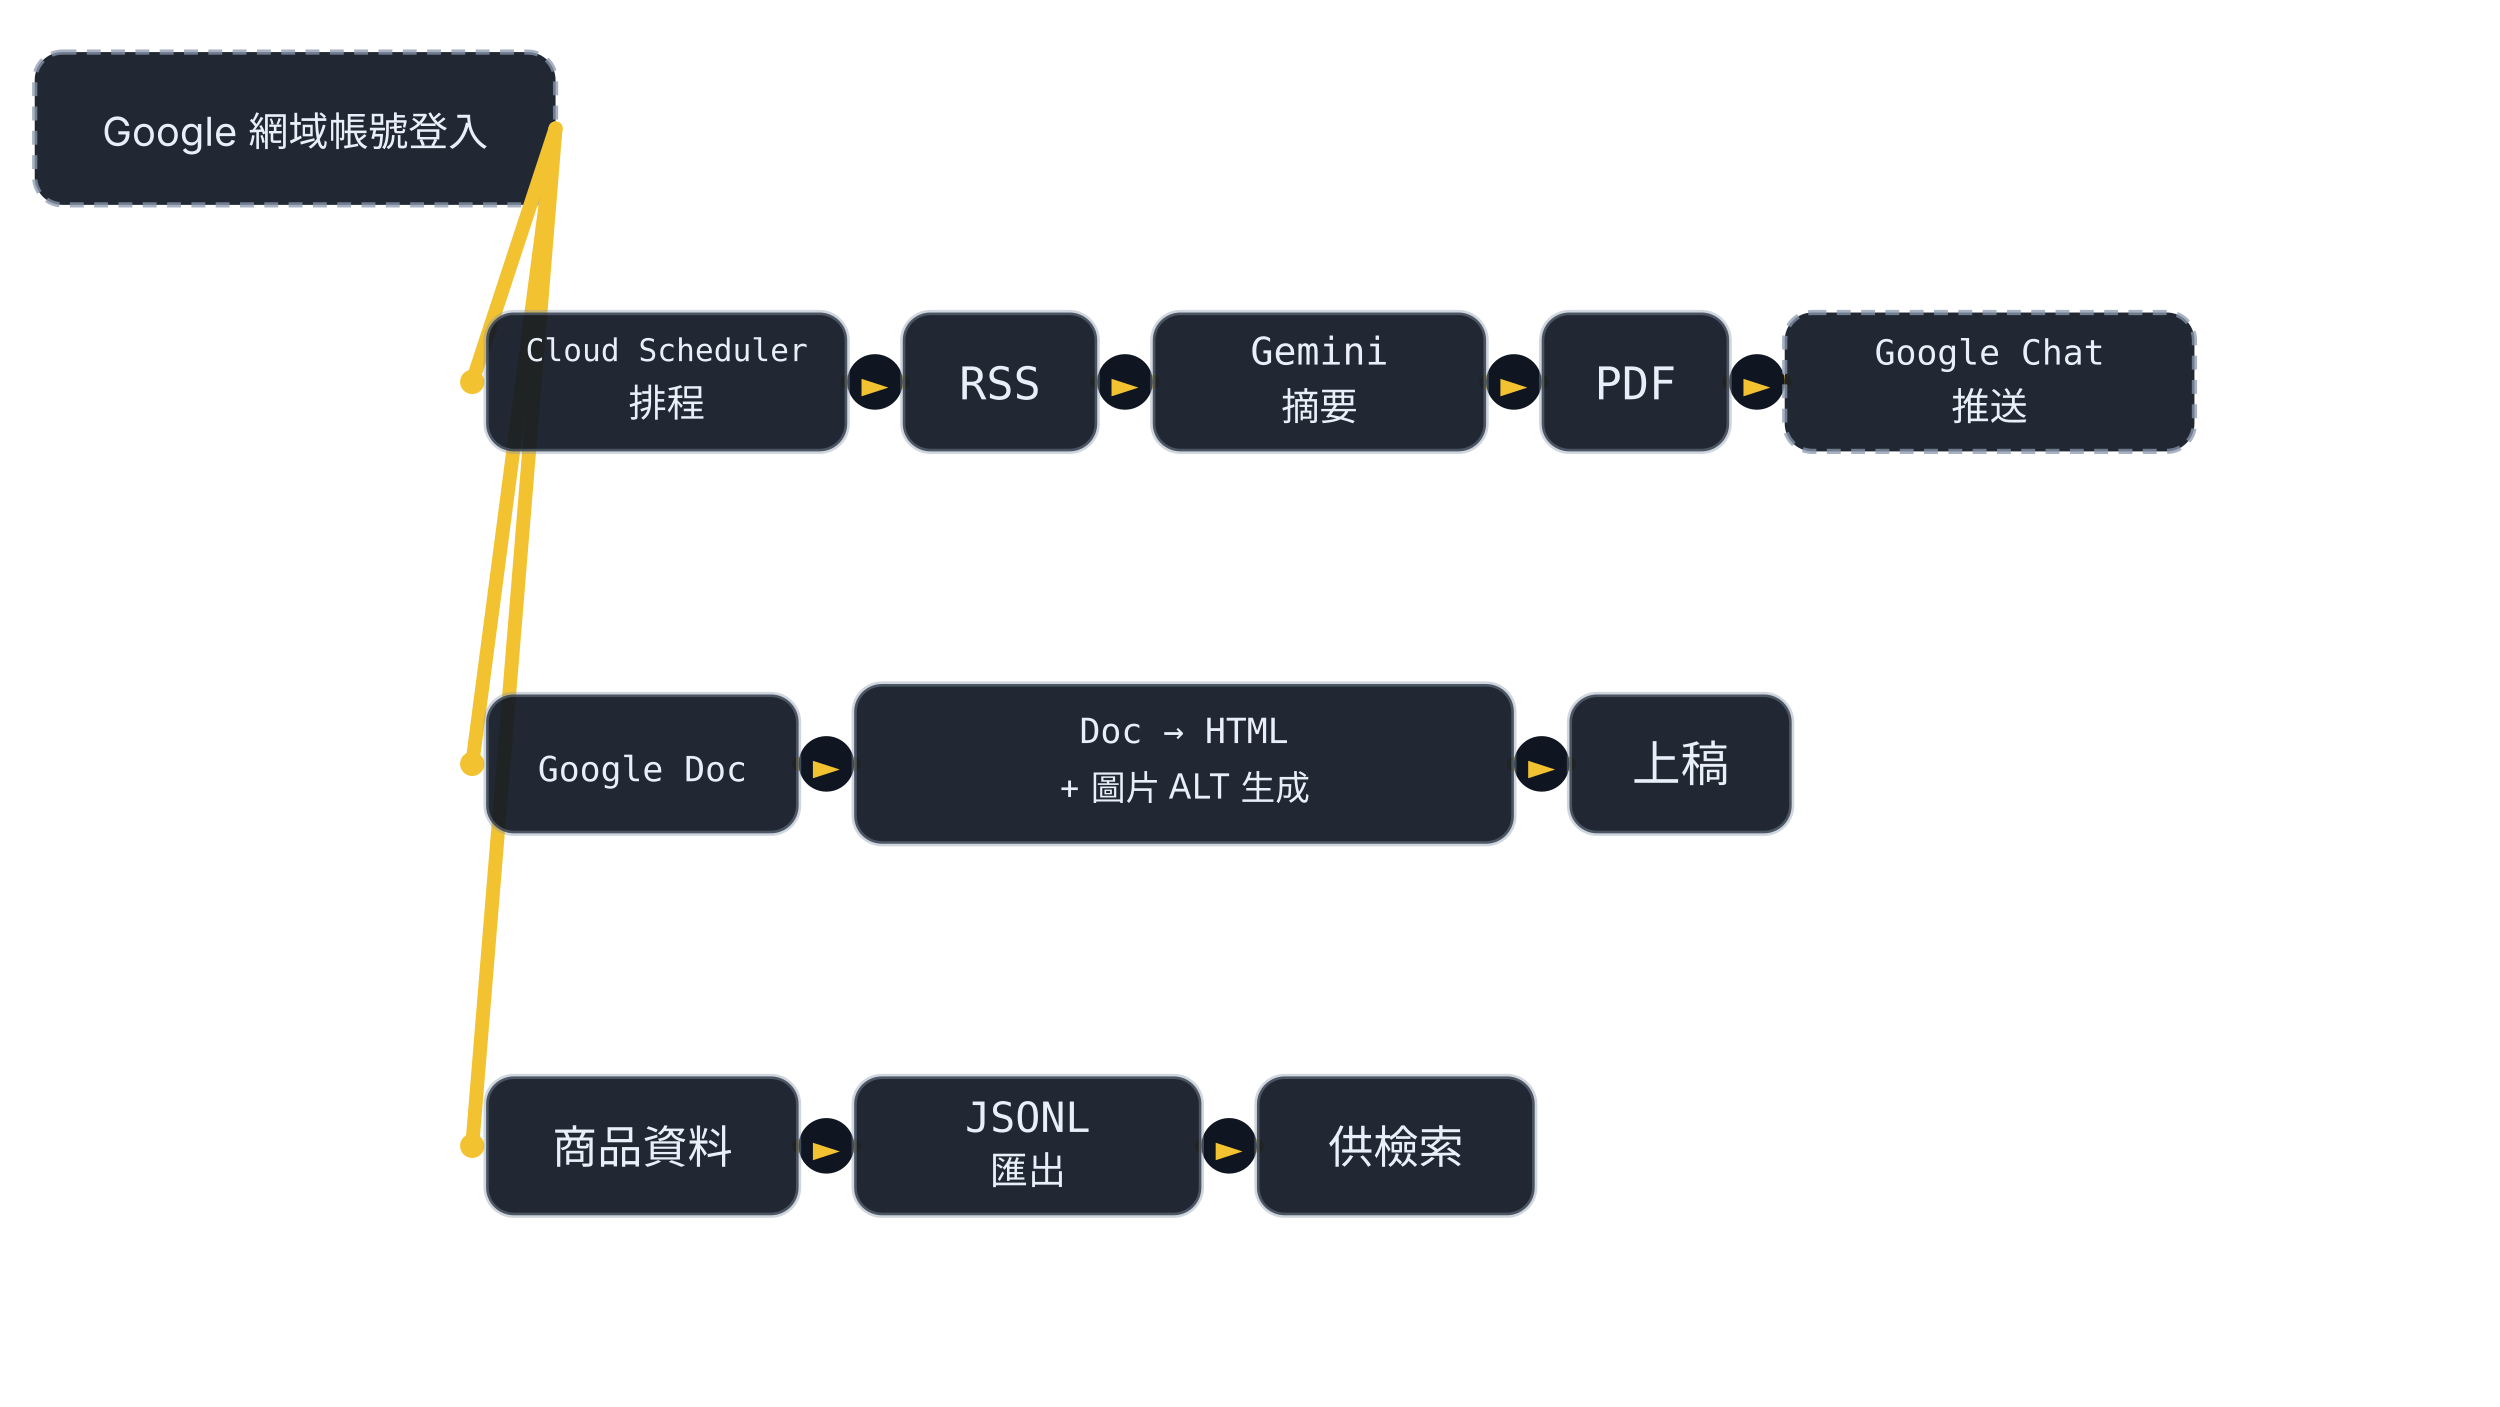
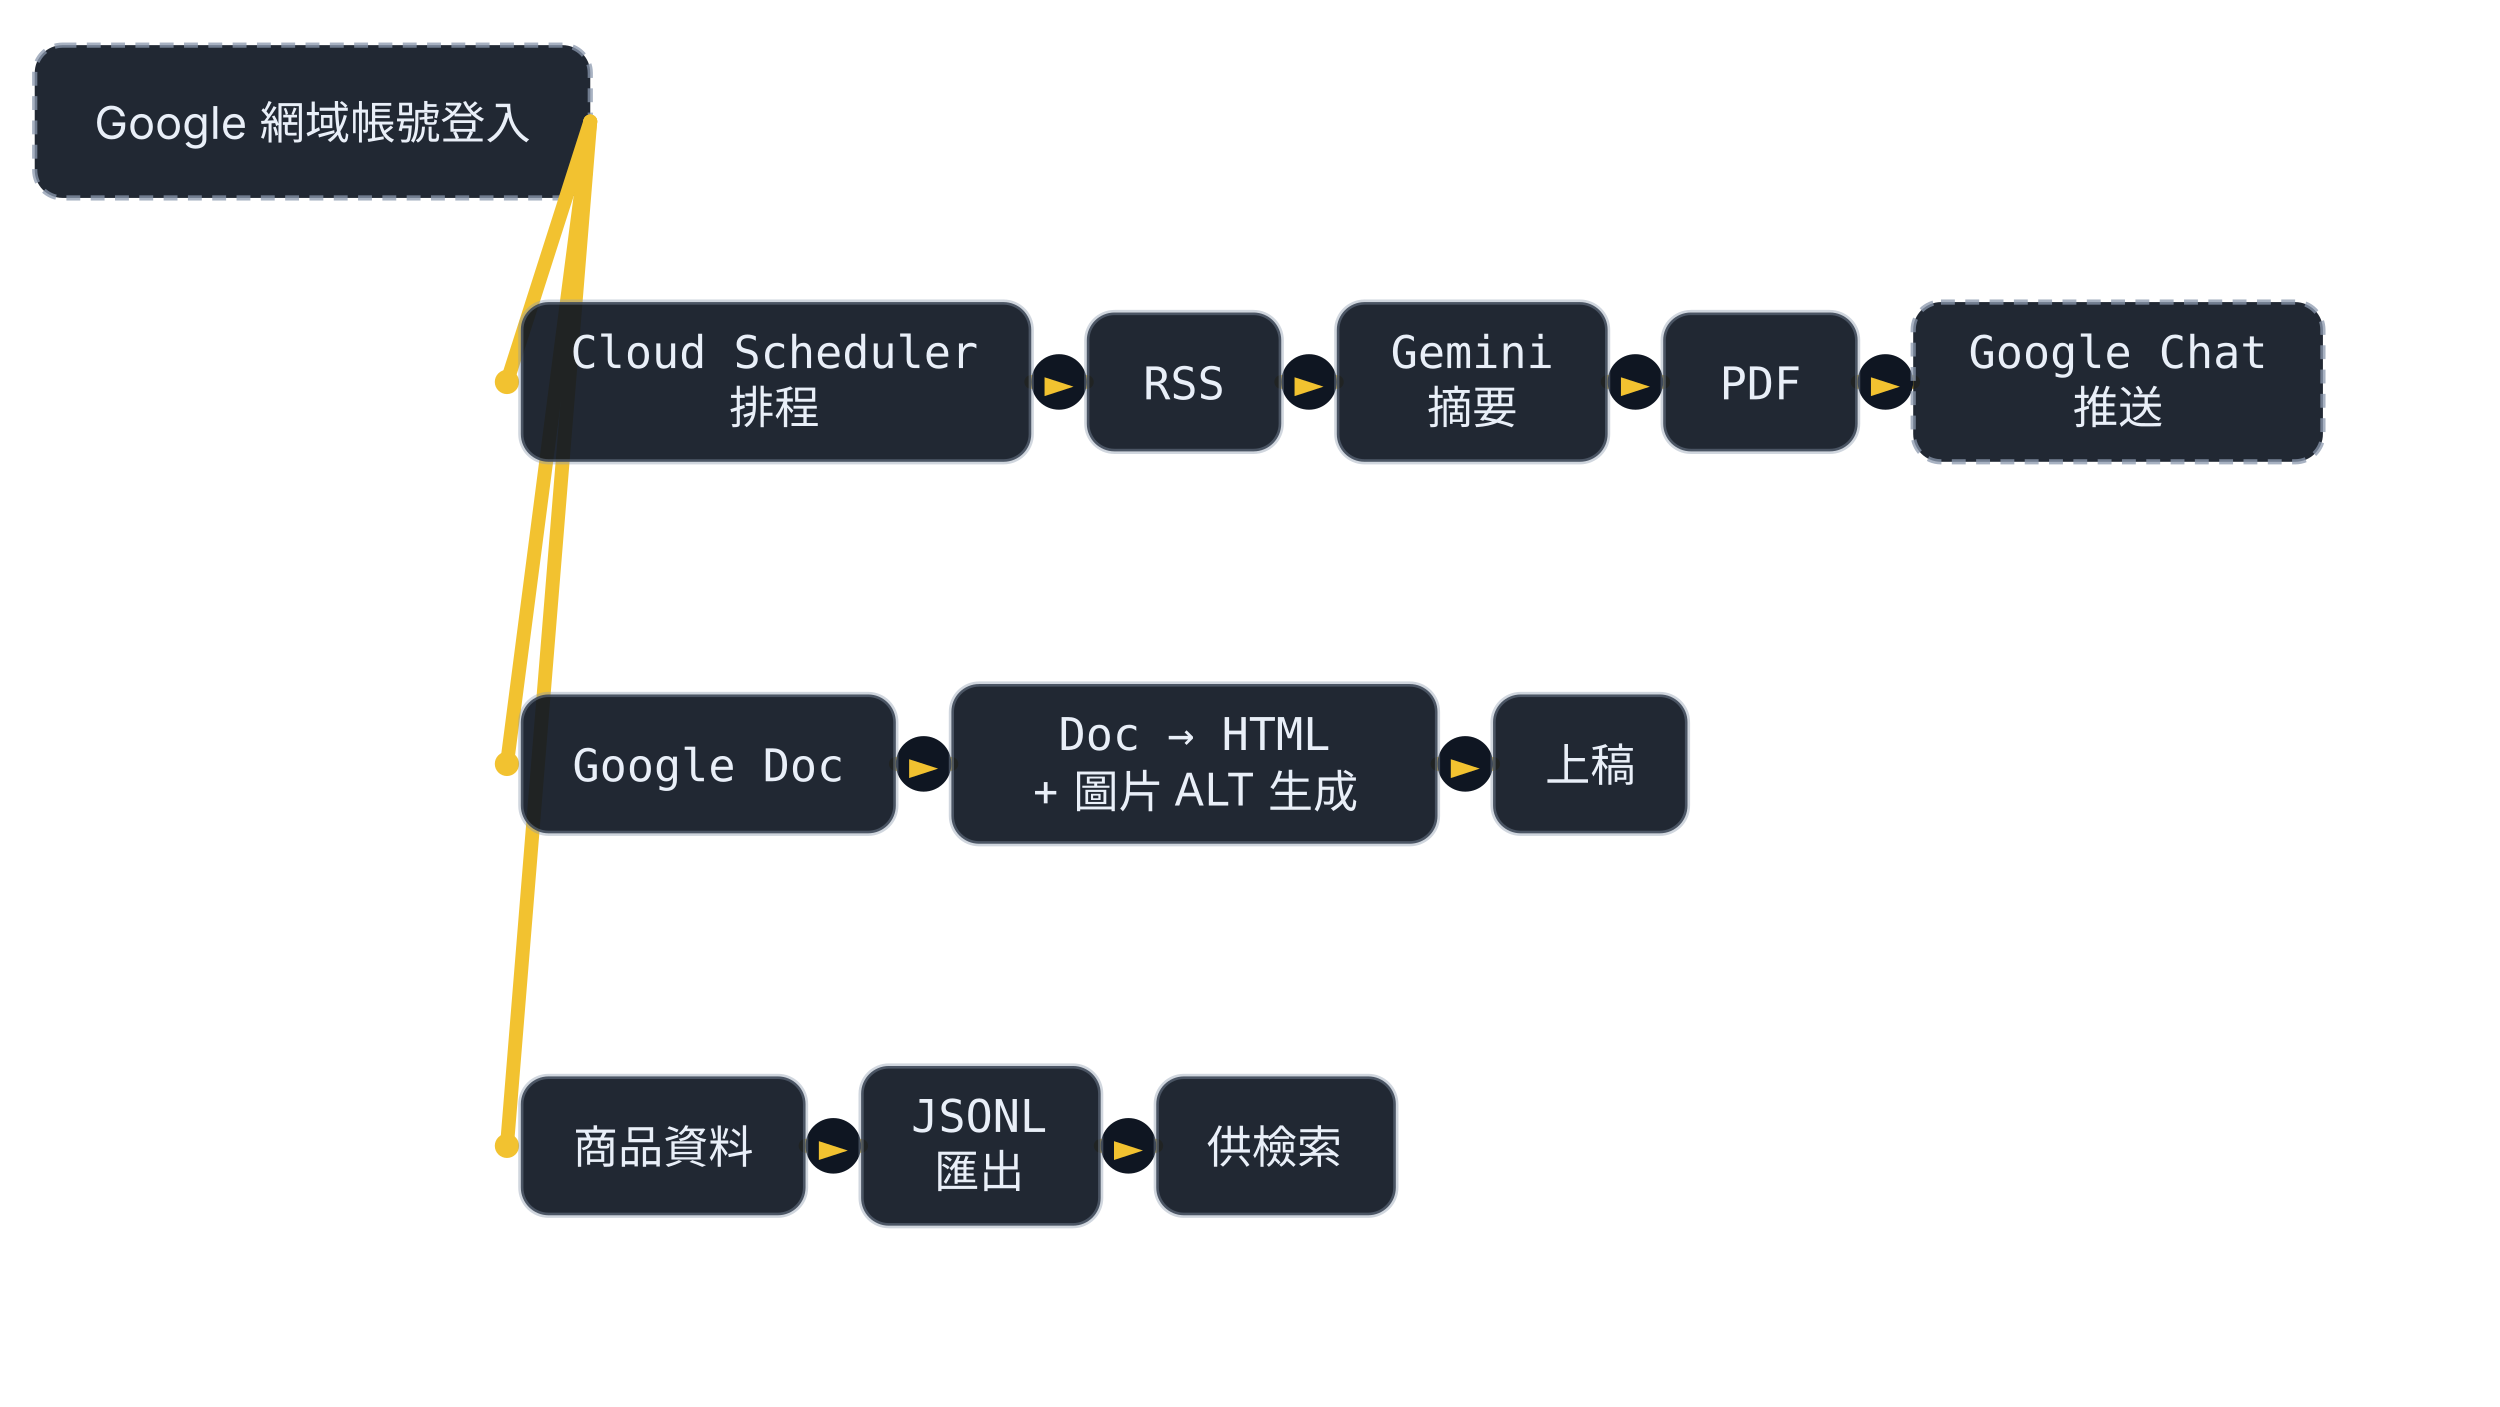
<svg xmlns="http://www.w3.org/2000/svg" viewBox="0 0 720 405">
  <style>
.lnA{stroke:#f2c230;stroke-width:4;fill:none;stroke-linecap:round}
.dot{fill:#f2c230}
.node{fill:rgba(15,22,34,.92);stroke:#8b98ad;stroke-opacity:.4;stroke-width:1.5}
.ext{stroke-dasharray:4 3;stroke-opacity:.75}
.zh{font-family:-apple-system,"PingFang TC",sans-serif;fill:#e9eff8;text-anchor:middle}
.mono{font-family:"Departure Mono",ui-monospace,monospace;fill:#e9eff8;text-anchor:middle}
.arrow{font-family:"Departure Mono",ui-monospace,monospace;fill:#f2c230;text-anchor:middle}
.chip{fill:#0f1622}
</style>
-   <rect class="node ext" x="10" y="15" width="150" height="44" rx="8" />
-   <text class="zh" x="85" y="42" font-size="11.5">Google 網域帳號登入</text>
-   <path class="lnA" d="M160,37 L136,110" />
-   <path class="lnA" d="M160,37 L136,220" />
-   <path class="lnA" d="M160,37 L136,330" />
-   <circle class="dot" cx="136" cy="110" r="3.5" />
-   <circle class="dot" cx="136" cy="220" r="3.5" />
-   <circle class="dot" cx="136" cy="330" r="3.5" />
-   <path class="lnA" d="M244,110 H260" />
-   <path class="lnA" d="M316,110 H332" />
-   <path class="lnA" d="M428,110 H444" />
-   <path class="lnA" d="M498,110 H514" />
-   <circle class="chip" cx="252" cy="110" r="8" />
-   <circle class="chip" cx="324" cy="110" r="8" />
-   <circle class="chip" cx="436" cy="110" r="8" />
-   <circle class="chip" cx="506" cy="110" r="8" />
-   <text class="arrow" x="252" y="115" font-size="13">►</text>
-   <text class="arrow" x="324" y="115" font-size="13">►</text>
-   <text class="arrow" x="436" y="115" font-size="13">►</text>
-   <text class="arrow" x="506" y="115" font-size="13">►</text>
-   <rect class="node" x="140" y="90" width="104" height="40" rx="8" />
-   <text class="mono" x="192" y="104" font-size="9">Cloud Scheduler</text>
-   <text class="zh" x="192" y="120" font-size="11">排程</text>
-   <rect class="node" x="260" y="90" width="56" height="40" rx="8" />
-   <text class="mono" x="288" y="115" font-size="13">RSS</text>
-   <rect class="node" x="332" y="90" width="96" height="40" rx="8" />
-   <text class="mono" x="380" y="105" font-size="11">Gemini</text>
-   <text class="zh" x="380" y="121" font-size="11">摘要</text>
-   <rect class="node" x="444" y="90" width="54" height="40" rx="8" />
-   <text class="mono" x="471" y="115" font-size="13">PDF</text>
-   <rect class="node ext" x="514" y="90" width="118" height="40" rx="8" />
-   <text class="mono" x="573" y="105" font-size="10">Google Chat</text>
-   <text class="zh" x="573" y="121" font-size="11">推送</text>
-   <path class="lnA" d="M230,220 H246" />
-   <path class="lnA" d="M436,220 H452" />
-   <circle class="chip" cx="238" cy="220" r="8" />
-   <circle class="chip" cx="444" cy="220" r="8" />
-   <text class="arrow" x="238" y="225" font-size="13">►</text>
-   <text class="arrow" x="444" y="225" font-size="13">►</text>
-   <rect class="node" x="140" y="200" width="90" height="40" rx="8" />
-   <text class="mono" x="185" y="225" font-size="10">Google Doc</text>
-   <rect class="node" x="246" y="197" width="190" height="46" rx="8" />
-   <text class="mono" x="341" y="214" font-size="10">Doc → HTML</text>
-   <text class="zh" x="341" y="230" font-size="10">+ 圖片 ALT 生成</text>
-   <rect class="node" x="452" y="200" width="64" height="40" rx="8" />
-   <text class="zh" x="484" y="225" font-size="14">上稿</text>
-   <path class="lnA" d="M230,330 H246" />
-   <path class="lnA" d="M346,330 H362" />
-   <circle class="chip" cx="238" cy="330" r="8" />
-   <circle class="chip" cx="354" cy="330" r="8" />
-   <text class="arrow" x="238" y="335" font-size="13">►</text>
-   <text class="arrow" x="354" y="335" font-size="13">►</text>
-   <rect class="node" x="140" y="310" width="90" height="40" rx="8" />
-   <text class="zh" x="185" y="335" font-size="13">商品資料</text>
-   <rect class="node" x="246" y="310" width="100" height="40" rx="8" />
-   <text class="mono" x="296" y="326" font-size="12">JSONL</text>
-   <text class="zh" x="296" y="341" font-size="11">匯出</text>
-   <rect class="node" x="362" y="310" width="80" height="40" rx="8" />
-   <text class="zh" x="402" y="335" font-size="13">供檢索</text>
+   <rect class="node ext" x="10" y="13" width="160" height="44" rx="8" />
+   <text class="zh" x="90" y="40" font-size="13">Google 網域帳號登入</text>
+   <path class="lnA" d="M170,35 L146,110" />
+   <path class="lnA" d="M170,35 L146,220" />
+   <path class="lnA" d="M170,35 L146,330" />
+   <circle class="dot" cx="146" cy="110" r="3.5" />
+   <circle class="dot" cx="146" cy="220" r="3.5" />
+   <circle class="dot" cx="146" cy="330" r="3.5" />
+   <path class="lnA" d="M297,110 H313" />
+   <path class="lnA" d="M369,110 H385" />
+   <path class="lnA" d="M463,110 H479" />
+   <path class="lnA" d="M535,110 H551" />
+   <circle class="chip" cx="305" cy="110" r="8" />
+   <circle class="chip" cx="377" cy="110" r="8" />
+   <circle class="chip" cx="471" cy="110" r="8" />
+   <circle class="chip" cx="543" cy="110" r="8" />
+   <text class="arrow" x="305" y="115" font-size="14">►</text>
+   <text class="arrow" x="377" y="115" font-size="14">►</text>
+   <text class="arrow" x="471" y="115" font-size="14">►</text>
+   <text class="arrow" x="543" y="115" font-size="14">►</text>
+   <rect class="node" x="150" y="87" width="147" height="46" rx="8" />
+   <text class="mono" x="223" y="106" font-size="13">Cloud Scheduler</text>
+   <text class="zh" x="223" y="122" font-size="13">排程</text>
+   <rect class="node" x="313" y="90" width="56" height="40" rx="8" />
+   <text class="mono" x="341" y="115" font-size="13">RSS</text>
+   <rect class="node" x="385" y="87" width="78" height="46" rx="8" />
+   <text class="mono" x="424" y="106" font-size="13">Gemini</text>
+   <text class="zh" x="424" y="122" font-size="13">摘要</text>
+   <rect class="node" x="479" y="90" width="56" height="40" rx="8" />
+   <text class="mono" x="507" y="115" font-size="13">PDF</text>
+   <rect class="node ext" x="551" y="87" width="118" height="46" rx="8" />
+   <text class="mono" x="610" y="106" font-size="13">Google Chat</text>
+   <text class="zh" x="610" y="122" font-size="13">推送</text>
+   <path class="lnA" d="M258,220 H274" />
+   <path class="lnA" d="M414,220 H430" />
+   <circle class="chip" cx="266" cy="220" r="8" />
+   <circle class="chip" cx="422" cy="220" r="8" />
+   <text class="arrow" x="266" y="225" font-size="14">►</text>
+   <text class="arrow" x="422" y="225" font-size="14">►</text>
+   <rect class="node" x="150" y="200" width="108" height="40" rx="8" />
+   <text class="mono" x="204" y="225" font-size="13">Google Doc</text>
+   <rect class="node" x="274" y="197" width="140" height="46" rx="8" />
+   <text class="mono" x="344" y="216" font-size="13">Doc → HTML</text>
+   <text class="zh" x="344" y="232" font-size="13">+ 圖片 ALT 生成</text>
+   <rect class="node" x="430" y="200" width="56" height="40" rx="8" />
+   <text class="zh" x="458" y="225" font-size="13">上稿</text>
+   <path class="lnA" d="M232,330 H248" />
+   <path class="lnA" d="M317,330 H333" />
+   <circle class="chip" cx="240" cy="330" r="8" />
+   <circle class="chip" cx="325" cy="330" r="8" />
+   <text class="arrow" x="240" y="335" font-size="14">►</text>
+   <text class="arrow" x="325" y="335" font-size="14">►</text>
+   <rect class="node" x="150" y="310" width="82" height="40" rx="8" />
+   <text class="zh" x="191" y="335" font-size="13">商品資料</text>
+   <rect class="node" x="248" y="307" width="69" height="46" rx="8" />
+   <text class="mono" x="282" y="326" font-size="13">JSONL</text>
+   <text class="zh" x="282" y="342" font-size="13">匯出</text>
+   <rect class="node" x="333" y="310" width="69" height="40" rx="8" />
+   <text class="zh" x="367" y="335" font-size="13">供檢索</text>
</svg>
